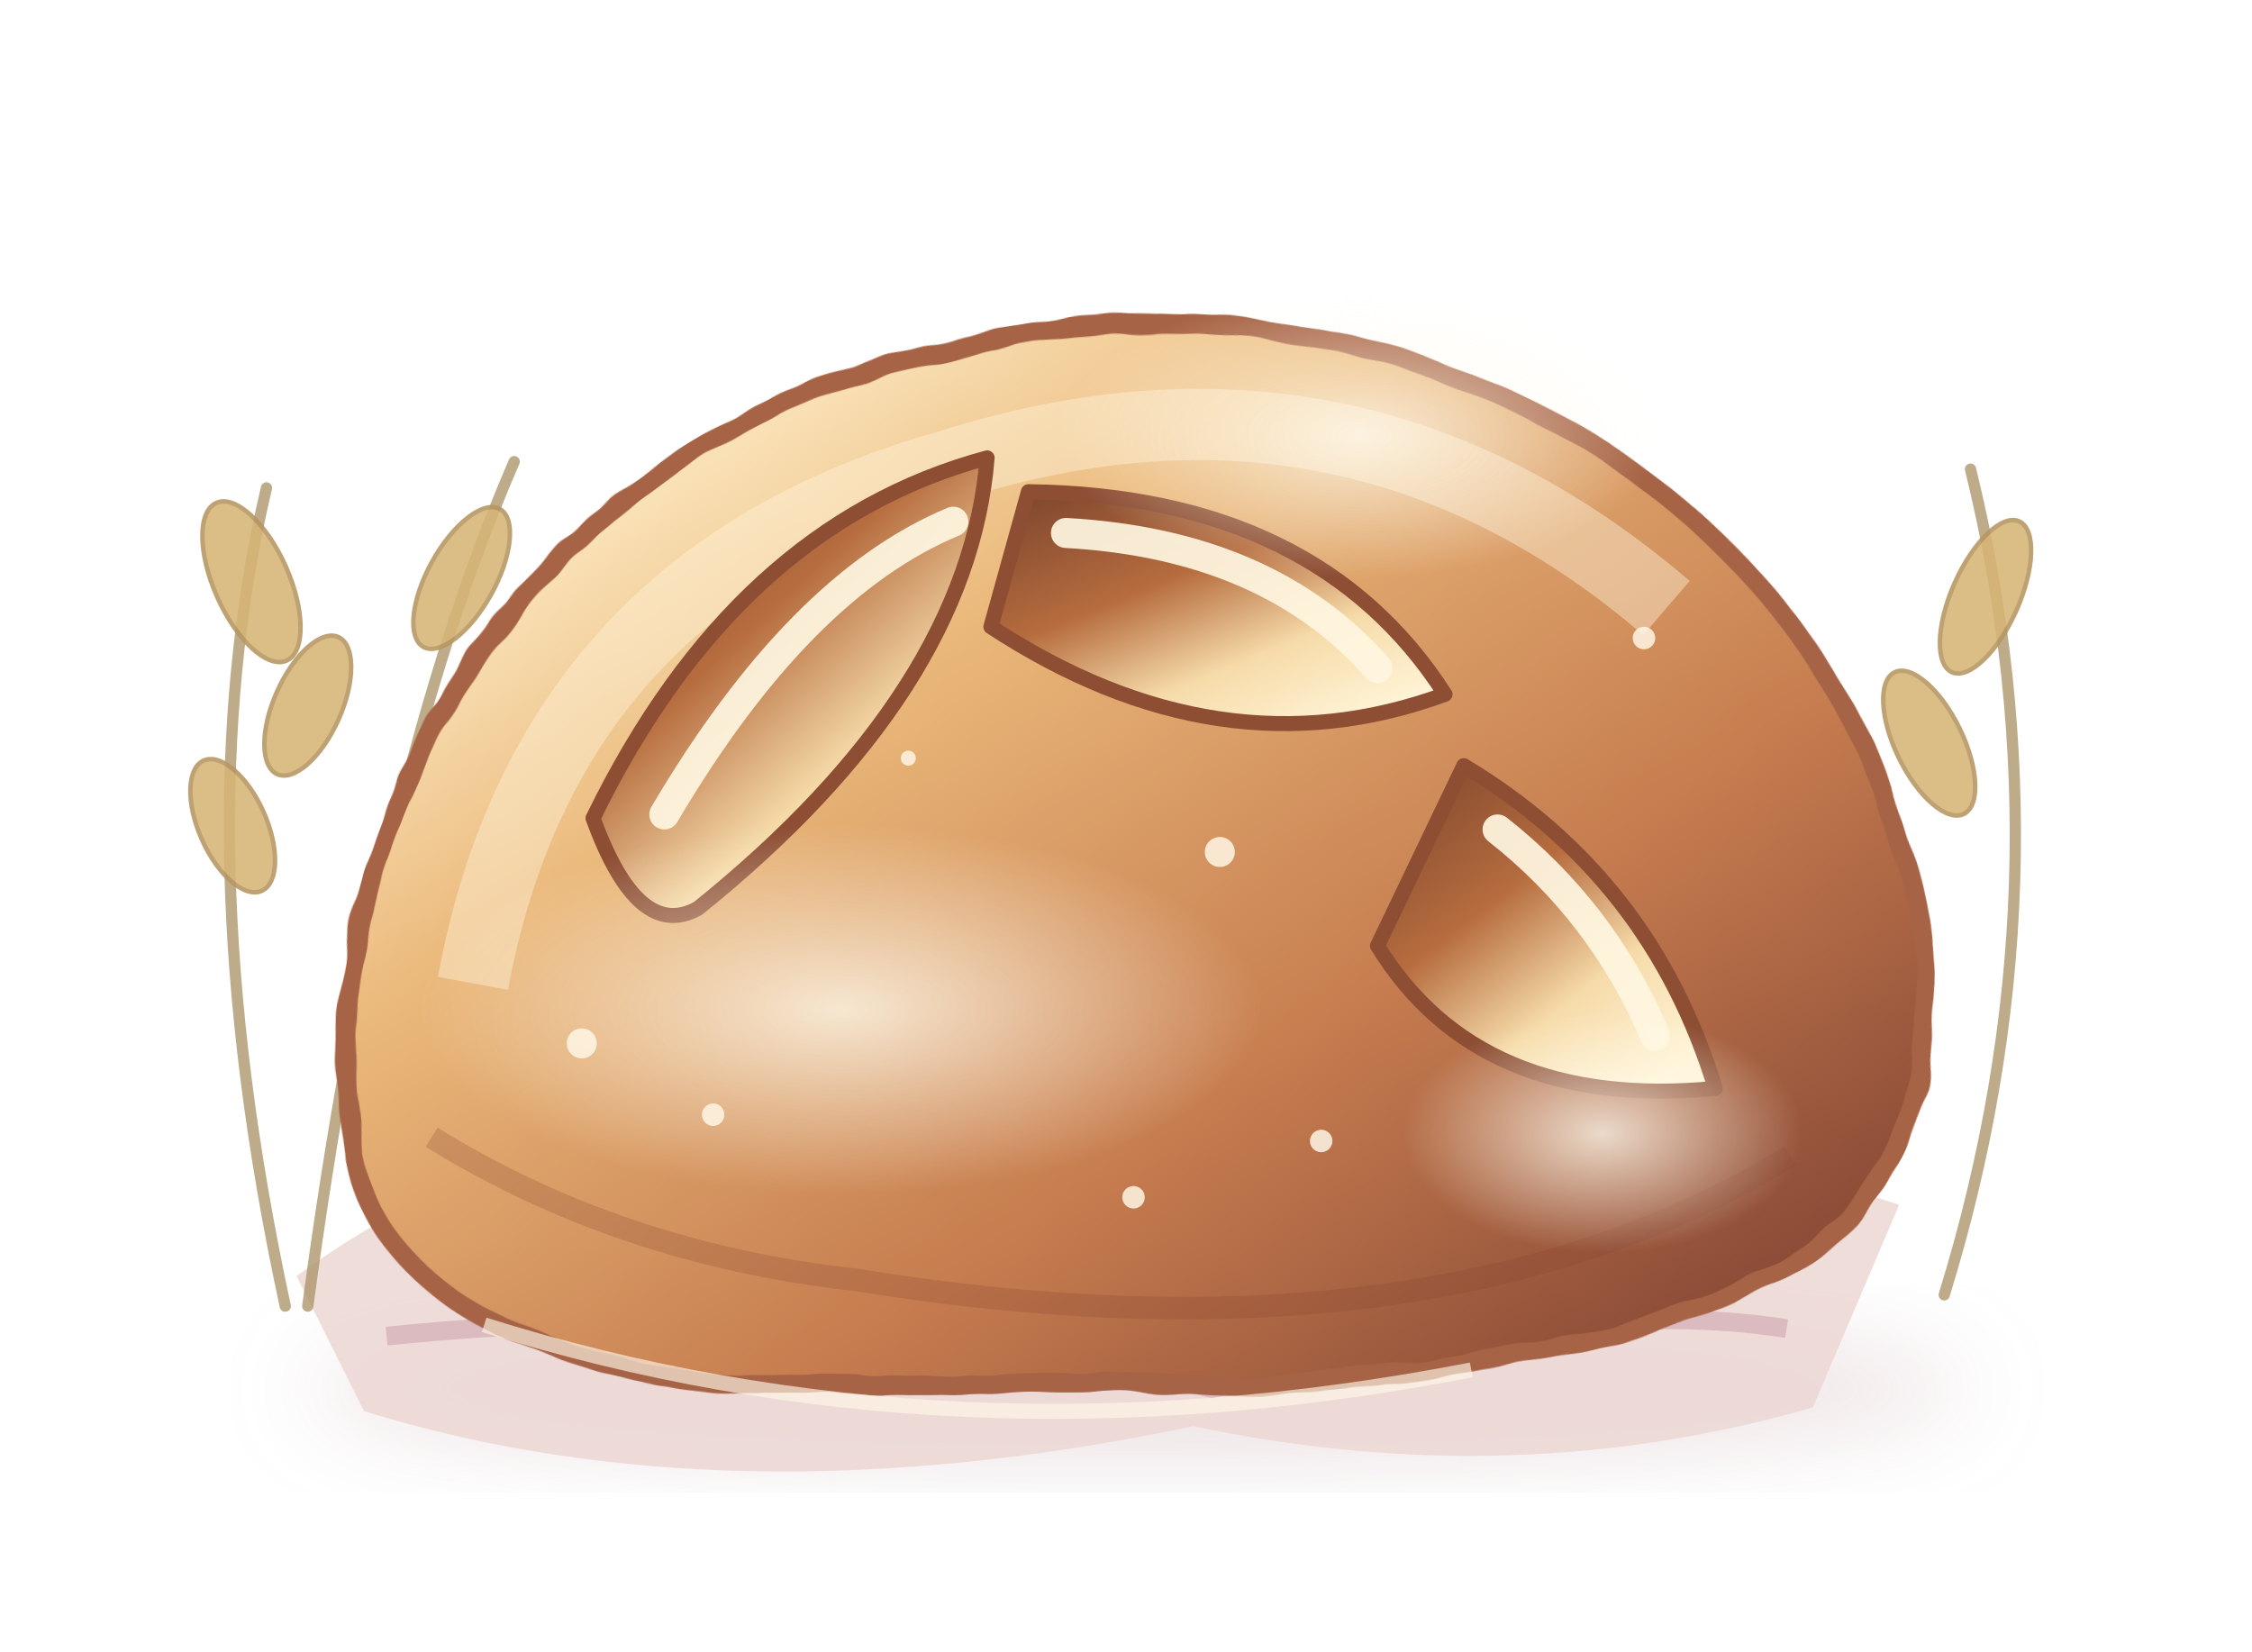
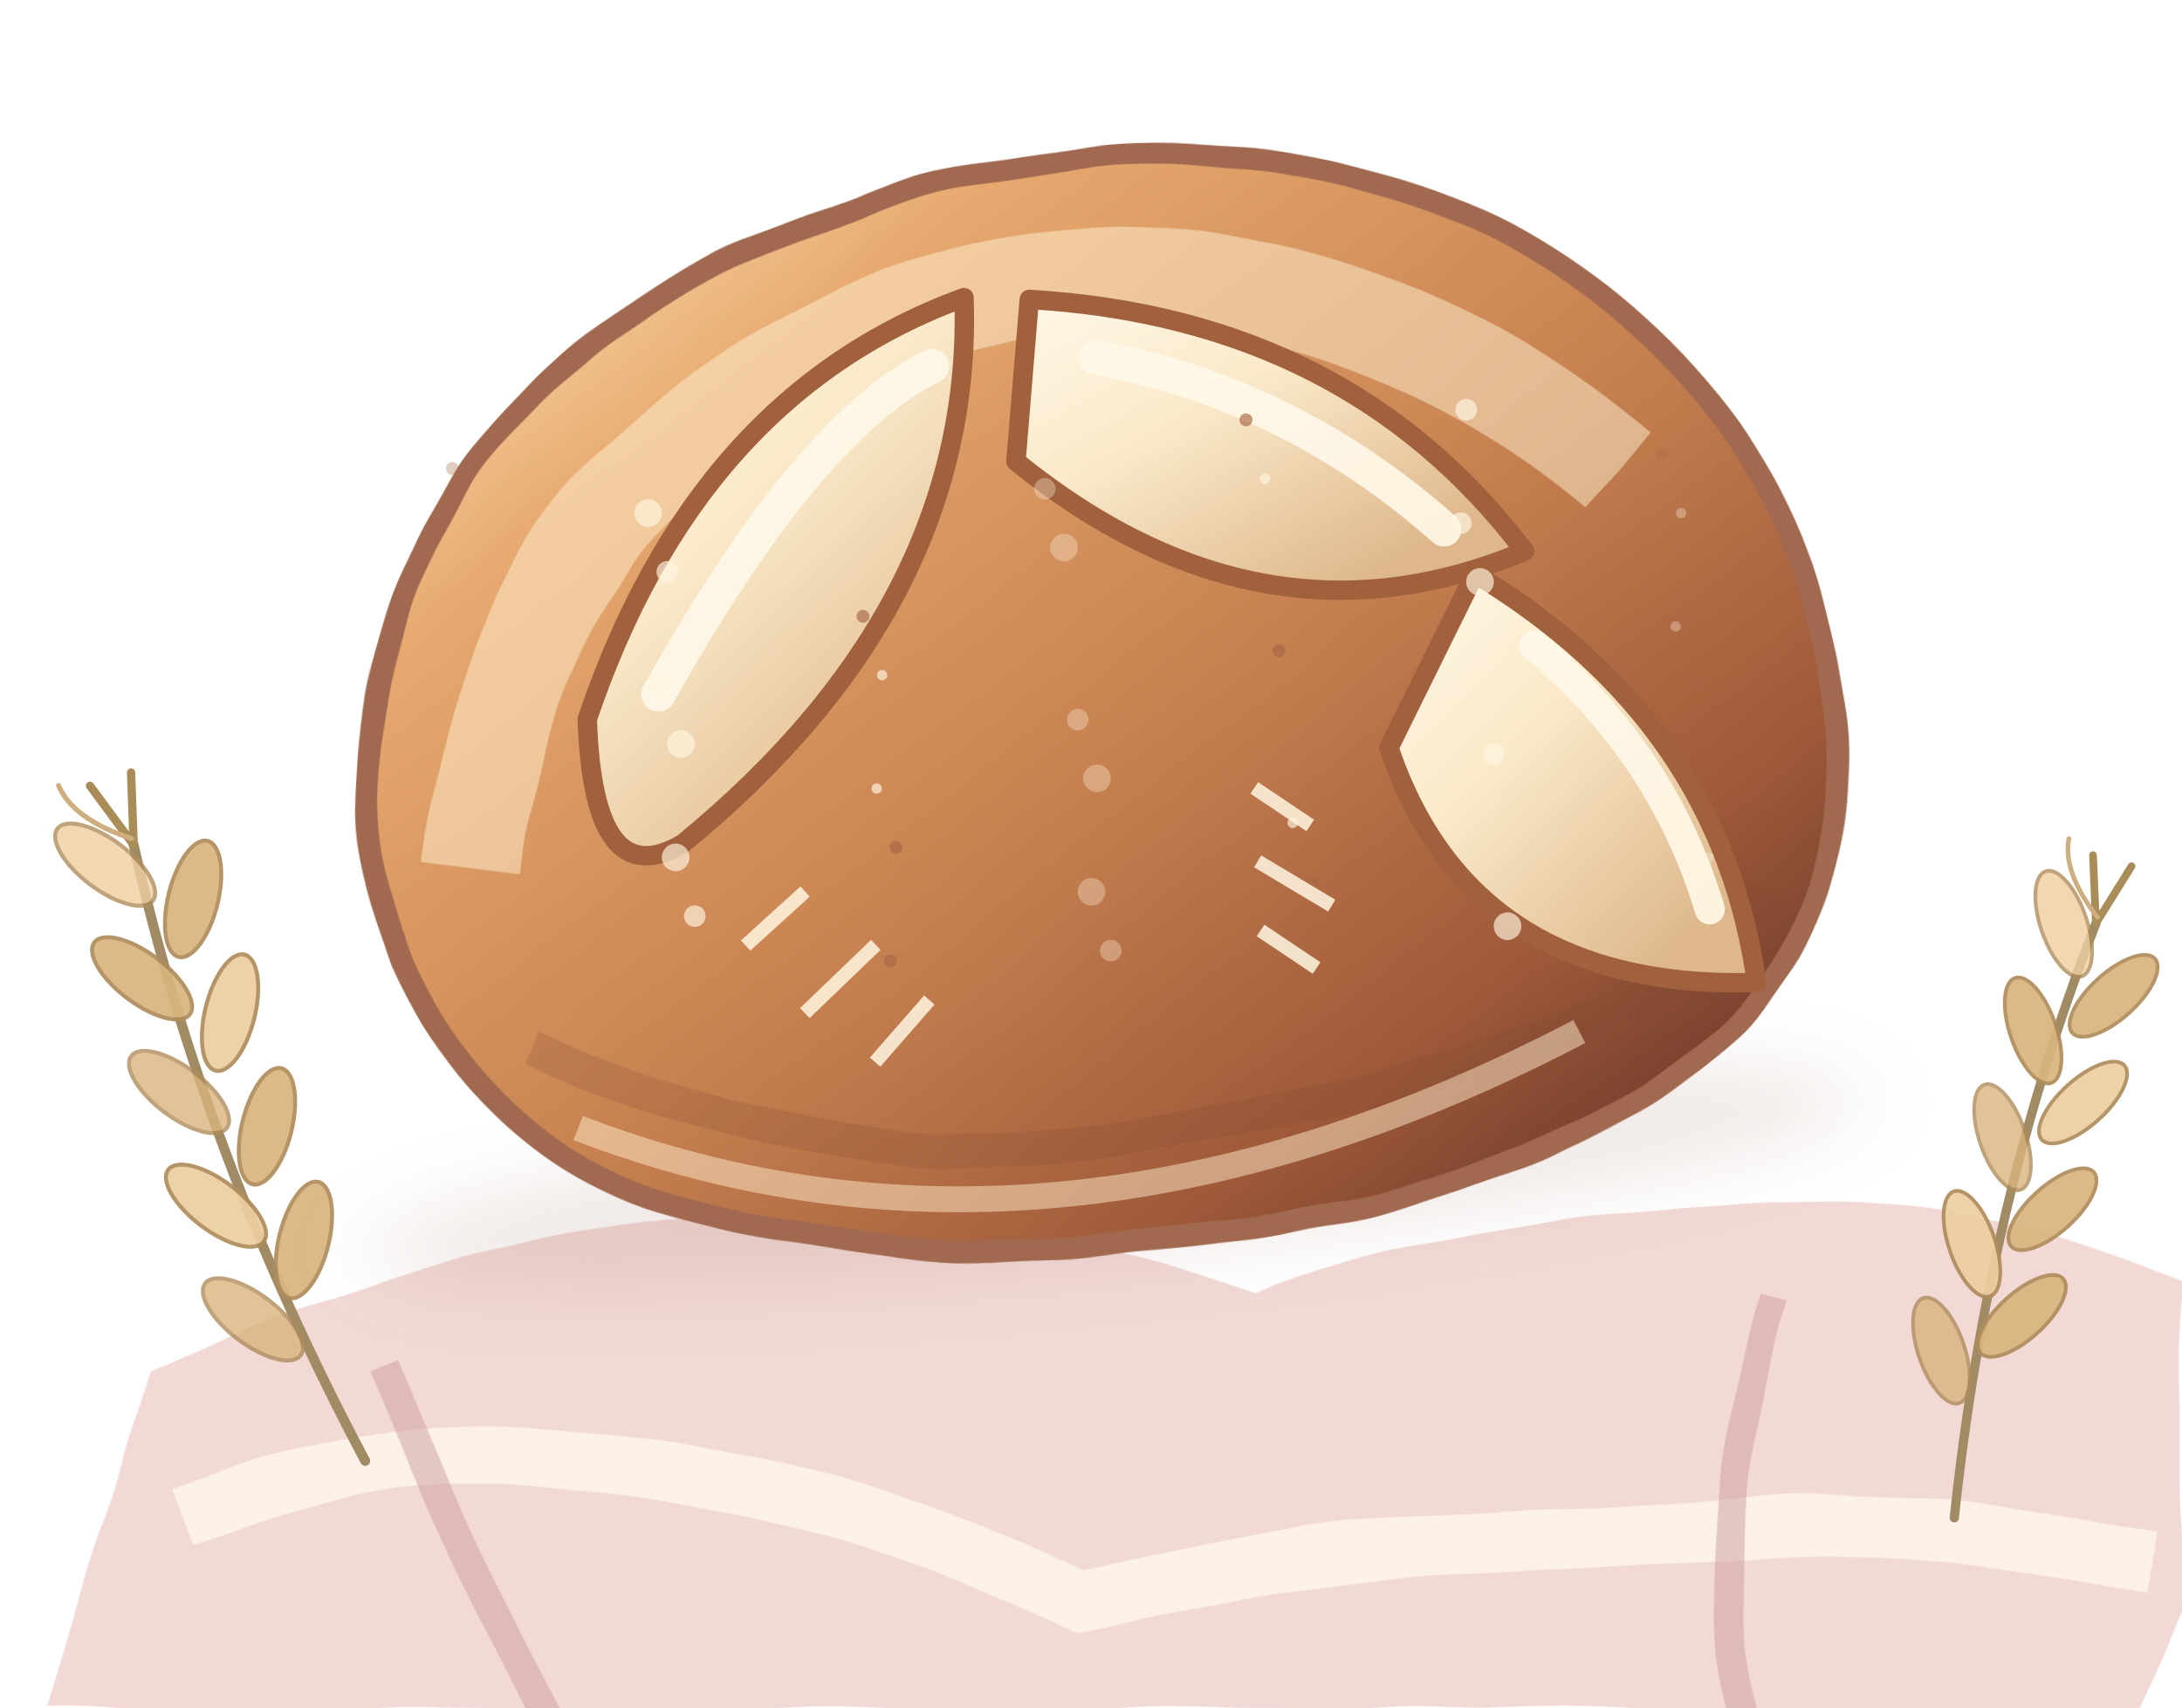
- <svg xmlns="http://www.w3.org/2000/svg" viewBox="0 0 600 440" role="img" aria-labelledby="t d">
+ <svg xmlns="http://www.w3.org/2000/svg" viewBox="0 0 460 360" role="img" aria-labelledby="t">
  <defs>
-     <linearGradient id="crust" x1=".12" y1=".12" x2=".9" y2=".9">
-       <stop stop-color="#fff0cc" />
-       <stop offset=".28" stop-color="#eab87a" />
-       <stop offset=".68" stop-color="#c57b4e" />
-       <stop offset="1" stop-color="#8b4b37" />
+     <linearGradient id="crust" x1="0" y1="0" x2=".85" y2="1">
+       <stop stop-color="#ffefc6" />
+       <stop offset=".24" stop-color="#e7a96f" />
+       <stop offset=".57" stop-color="#c78150" />
+       <stop offset=".83" stop-color="#9e5939" />
+       <stop offset="1" stop-color="#6a382b" />
    </linearGradient>
-     <radialGradient id="flour">
-       <stop stop-color="#fffdf2" stop-opacity=".94" />
-       <stop offset="1" stop-color="#fff9e9" stop-opacity="0" />
-     </radialGradient>
-     <linearGradient id="cut" x1="0" y1="0" x2=".8" y2="1">
-       <stop stop-color="#79432d" />
-       <stop offset=".42" stop-color="#b66c3e" />
-       <stop offset=".72" stop-color="#f6dba9" />
-       <stop offset="1" stop-color="#fff4d7" />
+     <linearGradient id="crumb" x1="0" y1="0" x2=".65" y2="1">
+       <stop stop-color="#fff9e9" />
+       <stop offset=".45" stop-color="#fae9c9" />
+       <stop offset="1" stop-color="#deb78b" />
    </linearGradient>
-     <filter id="paper">
-       <feTurbulence type="fractalNoise" baseFrequency=".034" numOctaves="3" seed="12" result="noise" />
-       <feDisplacementMap in="SourceGraphic" in2="noise" scale="4" />
+     <linearGradient id="paper" x1="0" y1="0" x2=".9" y2=".95">
+       <stop stop-color="#fffaf3" />
+       <stop offset=".47" stop-color="#f2e5d8" />
+       <stop offset="1" stop-color="#d9c1b0" />
+     </linearGradient>
+     <linearGradient id="blush" x1="0" y1="0" x2=".9" y2="1">
+       <stop stop-color="#f4d5d5" />
+       <stop offset=".52" stop-color="#d5a09f" />
+       <stop offset="1" stop-color="#9e656a" />
+     </linearGradient>
+     <linearGradient id="wood" x1=".05" y1=".1" x2=".95" y2=".9">
+       <stop stop-color="#f1cf9d" />
+       <stop offset=".55" stop-color="#c99161" />
+       <stop offset="1" stop-color="#8d553c" />
+     </linearGradient>
+     <linearGradient id="glass" x1="0" y1=".1" x2="1" y2=".3">
+       <stop stop-color="#978681" stop-opacity=".48" />
+       <stop offset=".21" stop-color="#fdfbf4" stop-opacity=".55" />
+       <stop offset=".65" stop-color="#e6dfd4" stop-opacity=".16" />
+       <stop offset="1" stop-color="#807b77" stop-opacity=".55" />
+     </linearGradient>
+     <linearGradient id="starter" x1=".1" y1=".1" x2=".5" y2="1">
+       <stop stop-color="#f3d9ab" />
+       <stop offset=".55" stop-color="#d3a171" />
+       <stop offset="1" stop-color="#a36e50" />
+     </linearGradient>
+     <linearGradient id="metal" x1="0" y1=".15" x2="1" y2=".8">
+       <stop stop-color="#a7a29a" />
+       <stop offset=".23" stop-color="#fefdf8" />
+       <stop offset=".48" stop-color="#c4c3b9" />
+       <stop offset=".75" stop-color="#fffdfa" />
+       <stop offset="1" stop-color="#8d8b86" />
+     </linearGradient>
+     <filter id="wash" x="-8%" y="-8%" width="116%" height="116%">
+       <feTurbulence type="fractalNoise" baseFrequency=".018" numOctaves="3" seed="9" result="noise" />
+       <feDisplacementMap in="SourceGraphic" in2="noise" scale="3.8" />
    </filter>
-     <filter id="shadow">
-       <feGaussianBlur stdDeviation="12" />
+     <filter id="dry" x="-8%" y="-8%" width="116%" height="116%">
+       <feTurbulence type="fractalNoise" baseFrequency=".062" numOctaves="2" seed="14" result="noise" />
+       <feDisplacementMap in="SourceGraphic" in2="noise" scale="1.9" />
+     </filter>
+     <filter id="shade">
+       <feGaussianBlur stdDeviation="9" />
    </filter>
  </defs>
-   <ellipse cx="303" cy="370" rx="222" ry="23" fill="#9e6871" opacity=".17" filter="url(#shadow)" />
-   <path d="M79 340q79-58 178-29 113-35 249 10l-23 54q-80 23-165 5-124 26-221-4z" fill="#edd8d4" opacity=".86" />
-   <path d="M103 356q118-12 220 14 97-25 153-16" fill="none" stroke="#c899a7" stroke-width="5" opacity=".5" />
-   <g stroke="#ad966c" stroke-width="3" stroke-linecap="round" fill="none" opacity=".8">
-     <path d="M76 348q-27-125-5-218M82 348q19-142 55-225M518 345q34-110 7-220" />
+   <g transform="translate(25 237) scale(1.26)" filter="url(#wash)">
+     <path d="M5 41q92-45 186-12 94-35 174 6l-28 64q-90 25-166 8-101 18-183-8z" fill="#f1d5d2" opacity=".9" />
+     <path d="M10 65q65-25 151 15 108-22 179-7" stroke="#fff9ef" opacity=".74" stroke-width="10" fill="none" />
+     <path d="M44 40q16 37 29 62M277 29q-15 47-4 74" stroke="#cb999d" opacity=".48" stroke-width="5" fill="none" />
  </g>
-   <g fill="#d6b476" stroke="#b69661" stroke-width="1.2" opacity=".88">
-     <ellipse cx="67" cy="155" rx="10" ry="23" transform="rotate(-24 67 155)" />
-     <ellipse cx="82" cy="188" rx="9" ry="20" transform="rotate(24 82 188)" />
-     <ellipse cx="62" cy="220" rx="9" ry="19" transform="rotate(-24 62 220)" />
-     <ellipse cx="123" cy="154" rx="9" ry="21" transform="rotate(29 123 154)" />
-     <ellipse cx="139" cy="186" rx="9" ry="20" transform="rotate(-26 139 186)" />
-     <ellipse cx="529" cy="159" rx="9" ry="22" transform="rotate(24 529 159)" />
-     <ellipse cx="514" cy="198" rx="9" ry="21" transform="rotate(-26 514 198)" />
+   <g transform="translate(77 308) rotate(-18) scale(0.7)" stroke-linecap="round">
+     <path d="M0 0Q-18-102-9-198" fill="none" stroke="#a18b64" stroke-width="3" />
+     <path d="M-9-198l-7-21m7 21 6-21" stroke="#aa8c58" stroke-width="2.5" />
+     <ellipse cx="-19" cy="-195" rx="7.5" ry="18" transform="rotate(-35 -19 -195)" fill="#edcea0" opacity=".8" stroke="#af8c5b" stroke-width="1.2" />
+     <ellipse cx="3" cy="-177" rx="7.5" ry="18" transform="rotate(32 3 -177)" fill="#d9b47d" opacity=".92" stroke="#af8c5b" stroke-width="1.2" />
+     <ellipse cx="-19" cy="-159" rx="7.5" ry="18" transform="rotate(-35 -19 -159)" fill="#d9b47d" opacity=".92" stroke="#af8c5b" stroke-width="1.2" />
+     <ellipse cx="3" cy="-141" rx="7.5" ry="18" transform="rotate(32 3 -141)" fill="#edcea0" opacity=".92" stroke="#af8c5b" stroke-width="1.2" />
+     <ellipse cx="-19" cy="-123" rx="7.5" ry="18" transform="rotate(-35 -19 -123)" fill="#d9b47d" opacity=".8" stroke="#af8c5b" stroke-width="1.2" />
+     <ellipse cx="3" cy="-105" rx="7.5" ry="18" transform="rotate(32 3 -105)" fill="#d9b47d" opacity=".92" stroke="#af8c5b" stroke-width="1.2" />
+     <ellipse cx="-19" cy="-87" rx="7.5" ry="18" transform="rotate(-35 -19 -87)" fill="#edcea0" opacity=".92" stroke="#af8c5b" stroke-width="1.2" />
+     <ellipse cx="3" cy="-69" rx="7.5" ry="18" transform="rotate(32 3 -69)" fill="#d9b47d" opacity=".92" stroke="#af8c5b" stroke-width="1.2" />
+     <ellipse cx="-19" cy="-51" rx="7.5" ry="18" transform="rotate(-35 -19 -51)" fill="#d9b47d" opacity=".8" stroke="#af8c5b" stroke-width="1.2" />
+     <path d="M-9-200Q-24-211-25-222" stroke="#cead7e" stroke-width="1.5" fill="none" />
  </g>
-   <path d="M94 308C81 220 137 119 252 93 352 68 463 112 502 211q29 83-16 119-40 33-161 39H202q-95-7-108-61z" fill="url(#crust)" stroke="#a76345" stroke-width="5" filter="url(#paper)" />
-   <path d="M126 262q20-108 127-138 107-34 191 38" fill="none" stroke="#fff3da" stroke-width="19" opacity=".43" />
-   <path d="M115 303q50 31 113 38 154 25 249-33" fill="none" stroke="#84442f" stroke-width="6" opacity=".24" />
-   <g stroke="#8d4e34" stroke-width="4" stroke-linejoin="round">
-     <path d="M158 218q38-78 105-96-5 62-77 120-16 9-28-24z" fill="url(#cut)" />
-     <path d="M274 131q77 1 111 54-60 22-121-18z" fill="url(#cut)" />
-     <path d="M390 204q50 30 67 86-63 6-90-38z" fill="url(#cut)" />
+   <g transform="translate(57 47) rotate(-6) scale(0.91)">
+     <ellipse cx="171" cy="240" rx="174" ry="19" fill="#8e5b4a" opacity=".13" filter="url(#shade)" />
+     <g filter="url(#wash)">
+       <path d="M12 173C-9 98 50 24 136 11 241-13 323 36 345 117q21 97-73 127-84 25-176 1-64-13-84-72z" fill="url(#crust)" stroke="#a16a50" stroke-width="5" />
+       <path d="M30 153Q50 66 133 39q99-24 171 50" fill="none" stroke="#fff1d2" stroke-width="23" opacity=".5" />
+       <path d="M40 196q84 53 205 28 53-7 83-35" fill="none" stroke="#804733" stroke-width="8" opacity=".22" />
+     </g>
+     <g fill="url(#crumb)" stroke="#a1613d" stroke-width="4.5" stroke-linejoin="round">
+       <path d="M61 122q33-72 97-88-5 71-78 119-22 10-19-31z" />
+       <path d="M173 36q73 12 108 70-63 19-115-33z" />
+       <path d="M269 110q53 40 55 101-66-5-79-63z" />
+     </g>
+     <g fill="none" stroke="#fff8e9" stroke-linecap="round" opacity=".9">
+       <path d="M78 118q41-58 71-69" stroke-width="8" />
+       <path d="M187 51q44 13 76 48" stroke-width="8" />
+       <path d="M281 128q27 28 34 65" stroke-width="7" />
+     </g>
+     <circle cx="36" cy="61" r="1.5" fill="#a86848" opacity=".33" />
+     <circle cx="83" cy="90" r="2.5" fill="#fff4df" opacity=".67" />
+     <circle cx="130" cy="119" r="1.2" fill="#fff4df" opacity=".67" />
+     <circle cx="177" cy="148" r="3.2" fill="#fff4df" opacity=".33" />
+     <circle cx="224" cy="177" r="1.5" fill="#a86848" opacity=".67" />
+     <circle cx="271" cy="72" r="2.5" fill="#fff4df" opacity=".67" />
+     <circle cx="318" cy="101" r="1.2" fill="#fff4df" opacity=".33" />
+     <circle cx="82" cy="130" r="3.2" fill="#fff4df" opacity=".67" />
+     <circle cx="129" cy="159" r="1.5" fill="#a86848" opacity=".67" />
+     <circle cx="176" cy="188" r="2.5" fill="#fff4df" opacity=".33" />
+     <circle cx="223" cy="83" r="1.2" fill="#fff4df" opacity=".67" />
+     <circle cx="270" cy="112" r="3.2" fill="#fff4df" opacity=".67" />
+     <circle cx="317" cy="141" r="1.5" fill="#a86848" opacity=".33" />
+     <circle cx="81" cy="170" r="2.5" fill="#fff4df" opacity=".67" />
+     <circle cx="128" cy="65" r="1.2" fill="#fff4df" opacity=".67" />
+     <circle cx="175" cy="94" r="3.2" fill="#fff4df" opacity=".33" />
+     <circle cx="222" cy="123" r="1.5" fill="#a86848" opacity=".67" />
+     <circle cx="269" cy="152" r="2.5" fill="#fff4df" opacity=".67" />
+     <circle cx="316" cy="181" r="1.2" fill="#fff4df" opacity=".33" />
+     <circle cx="80" cy="76" r="3.2" fill="#fff4df" opacity=".67" />
+     <circle cx="127" cy="105" r="1.5" fill="#a86848" opacity=".67" />
+     <circle cx="174" cy="134" r="2.5" fill="#fff4df" opacity=".33" />
+     <circle cx="221" cy="163" r="1.2" fill="#fff4df" opacity=".67" />
+     <circle cx="268" cy="192" r="3.2" fill="#fff4df" opacity=".67" />
+     <circle cx="315" cy="87" r="1.5" fill="#a86848" opacity=".33" />
+     <circle cx="79" cy="116" r="2.5" fill="#fff4df" opacity=".67" />
+     <circle cx="126" cy="145" r="1.2" fill="#fff4df" opacity=".67" />
+     <circle cx="173" cy="174" r="3.2" fill="#fff4df" opacity=".33" />
+     <circle cx="220" cy="69" r="1.5" fill="#a86848" opacity=".67" />
+     <circle cx="267" cy="98" r="2.5" fill="#fff4df" opacity=".67" />
+     <circle cx="314" cy="127" r="1.2" fill="#fff4df" opacity=".33" />
+     <circle cx="78" cy="156" r="3.2" fill="#fff4df" opacity=".67" />
+     <circle cx="125" cy="185" r="1.5" fill="#a86848" opacity=".67" />
+     <circle cx="172" cy="80" r="2.5" fill="#fff4df" opacity=".33" />
+     <path d="M49 216q104 53 233 2" fill="none" stroke="#ffebcb" stroke-width="6" opacity=".5" />
+     <g stroke="#fdf3dc" stroke-width="3.2" fill="none" opacity=".88">
+       <path d="M92 178l15-11m-3 28 18-14m-3 27 14-13M213 154l12 10m-13 7 16 12m-17 4 12 10" />
+     </g>
  </g>
-   <g fill="none" stroke="#fff6e1" stroke-width="8" stroke-linecap="round" opacity=".92">
-     <path d="M177 217q36-61 77-78M284 142q54 3 83 36M399 221q28 22 42 55" />
+   <g transform="translate(412 320) rotate(16) scale(0.65)" stroke-linecap="round">
+     <path d="M0 0Q-18-102-9-198" fill="none" stroke="#a18b64" stroke-width="3" />
+     <path d="M-9-198l-7-21m7 21 6-21" stroke="#aa8c58" stroke-width="2.5" />
+     <ellipse cx="-19" cy="-195" rx="7.5" ry="18" transform="rotate(-35 -19 -195)" fill="#edcea0" opacity=".8" stroke="#af8c5b" stroke-width="1.2" />
+     <ellipse cx="3" cy="-177" rx="7.5" ry="18" transform="rotate(32 3 -177)" fill="#d9b47d" opacity=".92" stroke="#af8c5b" stroke-width="1.2" />
+     <ellipse cx="-19" cy="-159" rx="7.5" ry="18" transform="rotate(-35 -19 -159)" fill="#d9b47d" opacity=".92" stroke="#af8c5b" stroke-width="1.2" />
+     <ellipse cx="3" cy="-141" rx="7.5" ry="18" transform="rotate(32 3 -141)" fill="#edcea0" opacity=".92" stroke="#af8c5b" stroke-width="1.2" />
+     <ellipse cx="-19" cy="-123" rx="7.5" ry="18" transform="rotate(-35 -19 -123)" fill="#d9b47d" opacity=".8" stroke="#af8c5b" stroke-width="1.2" />
+     <ellipse cx="3" cy="-105" rx="7.5" ry="18" transform="rotate(32 3 -105)" fill="#d9b47d" opacity=".92" stroke="#af8c5b" stroke-width="1.2" />
+     <ellipse cx="-19" cy="-87" rx="7.5" ry="18" transform="rotate(-35 -19 -87)" fill="#edcea0" opacity=".92" stroke="#af8c5b" stroke-width="1.2" />
+     <ellipse cx="3" cy="-69" rx="7.5" ry="18" transform="rotate(32 3 -69)" fill="#d9b47d" opacity=".92" stroke="#af8c5b" stroke-width="1.2" />
+     <ellipse cx="-19" cy="-51" rx="7.5" ry="18" transform="rotate(-35 -19 -51)" fill="#d9b47d" opacity=".8" stroke="#af8c5b" stroke-width="1.2" />
+     <path d="M-9-200Q-24-211-25-222" stroke="#cead7e" stroke-width="1.5" fill="none" />
  </g>
-   <g fill="url(#flour)" opacity=".82">
-     <ellipse cx="224" cy="269" rx="112" ry="49" />
-     <ellipse cx="362" cy="116" rx="80" ry="38" />
-     <ellipse cx="427" cy="302" rx="53" ry="32" />
-   </g>
-   <g fill="#fff6e5" opacity=".85">
-     <circle cx="155" cy="278" r="4" />
-     <circle cx="190" cy="297" r="3" />
-     <circle cx="325" cy="227" r="4" />
-     <circle cx="352" cy="304" r="3" />
-     <circle cx="438" cy="170" r="3" />
-     <circle cx="302" cy="319" r="3" />
-     <circle cx="242" cy="202" r="2" />
-   </g>
-   <path d="M129 353q124 39 263 12" fill="none" stroke="#fff6e6" stroke-width="4" opacity=".65" />
</svg>
